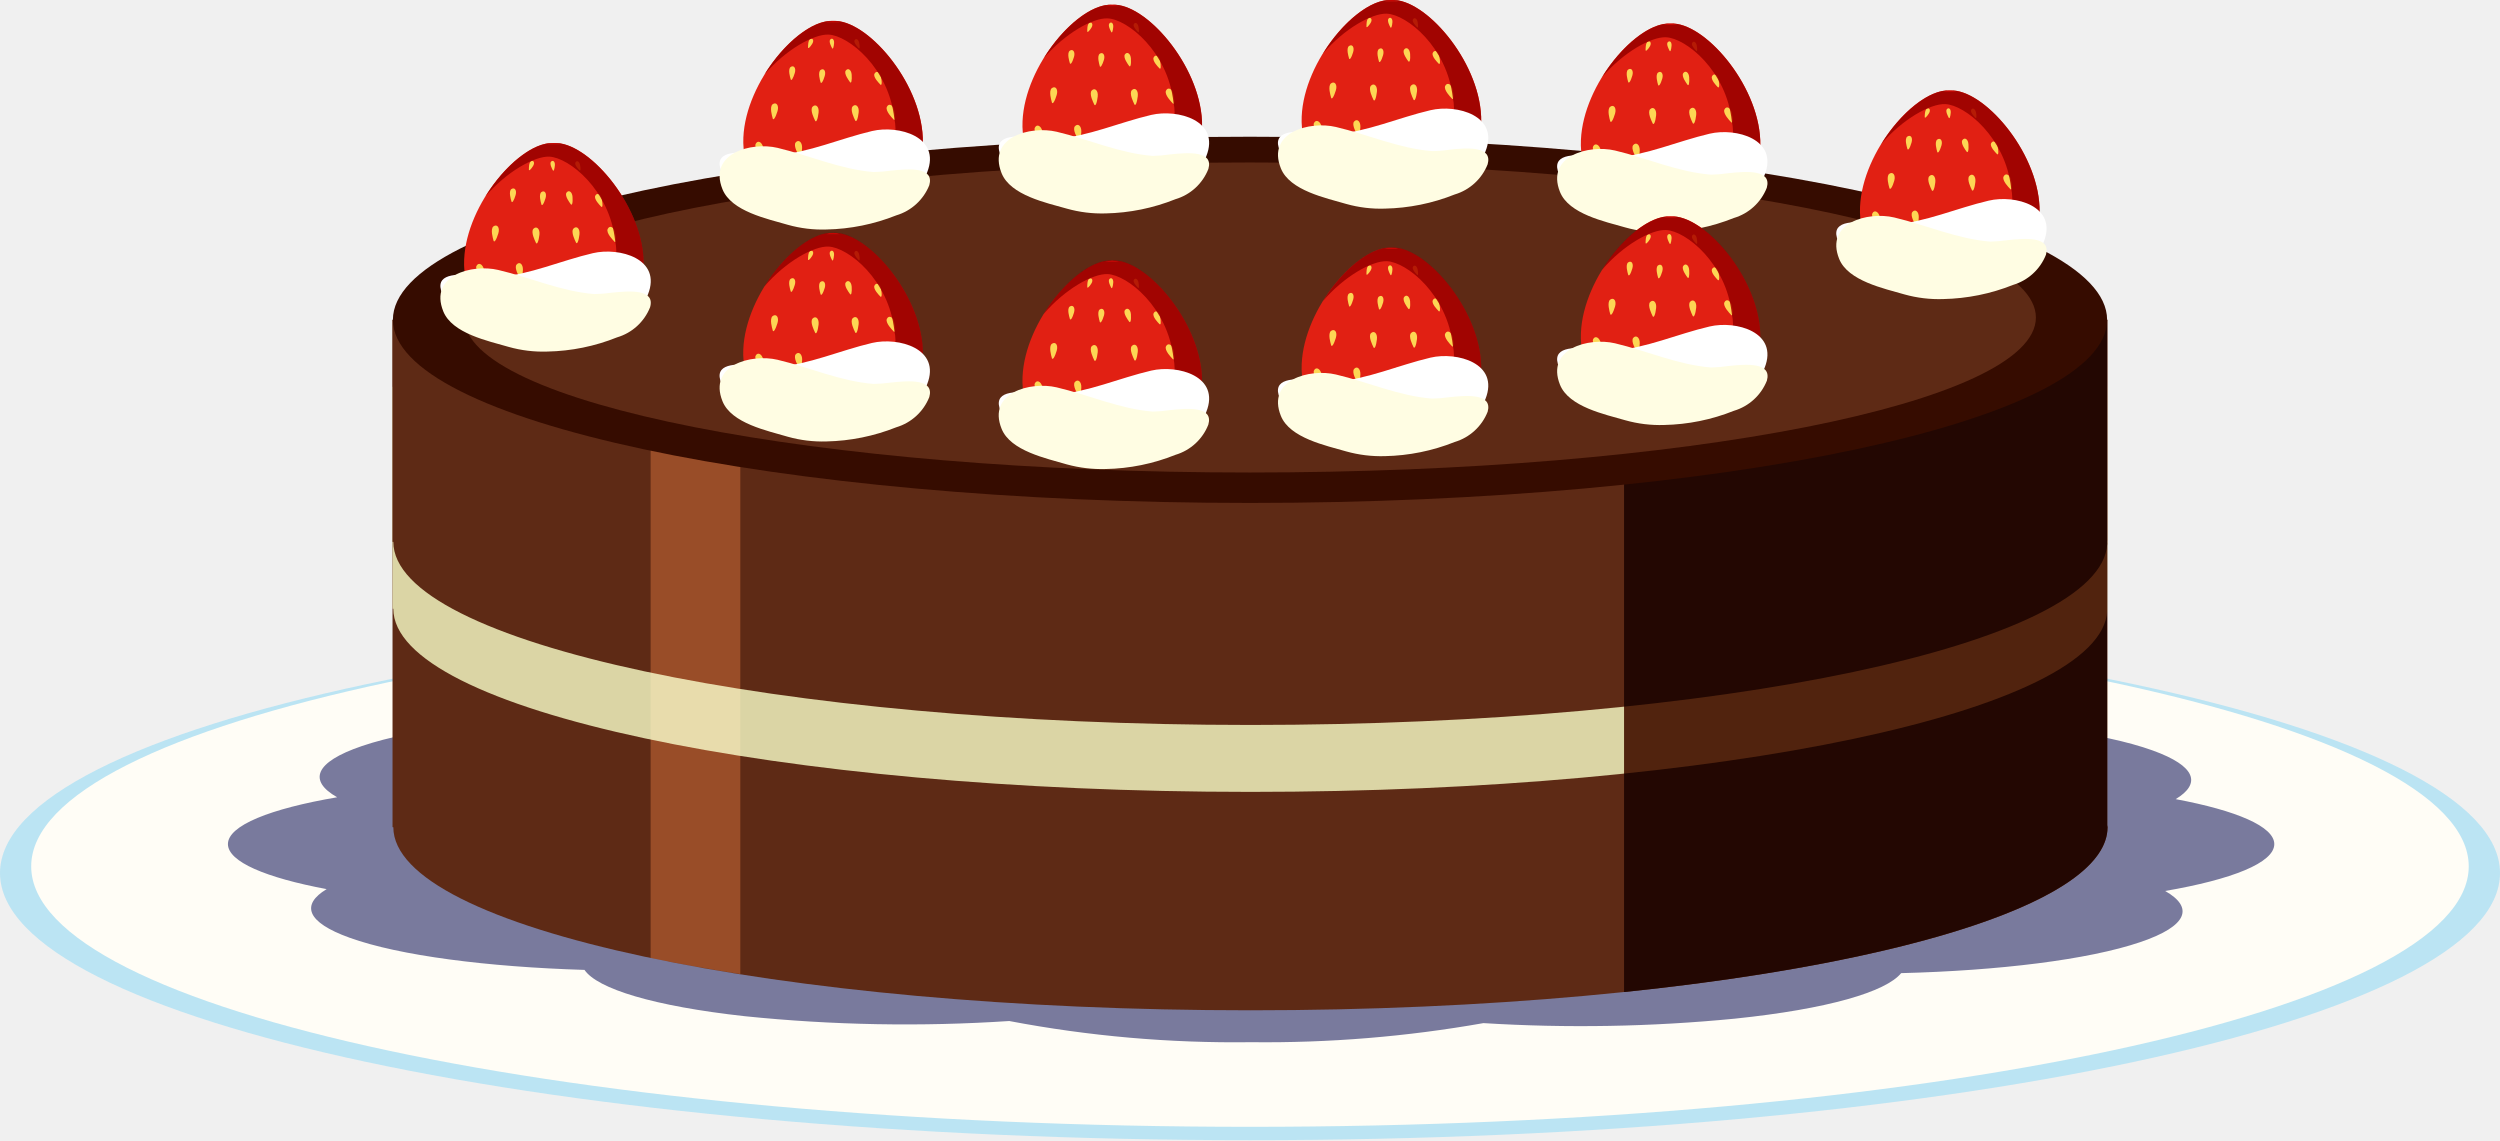
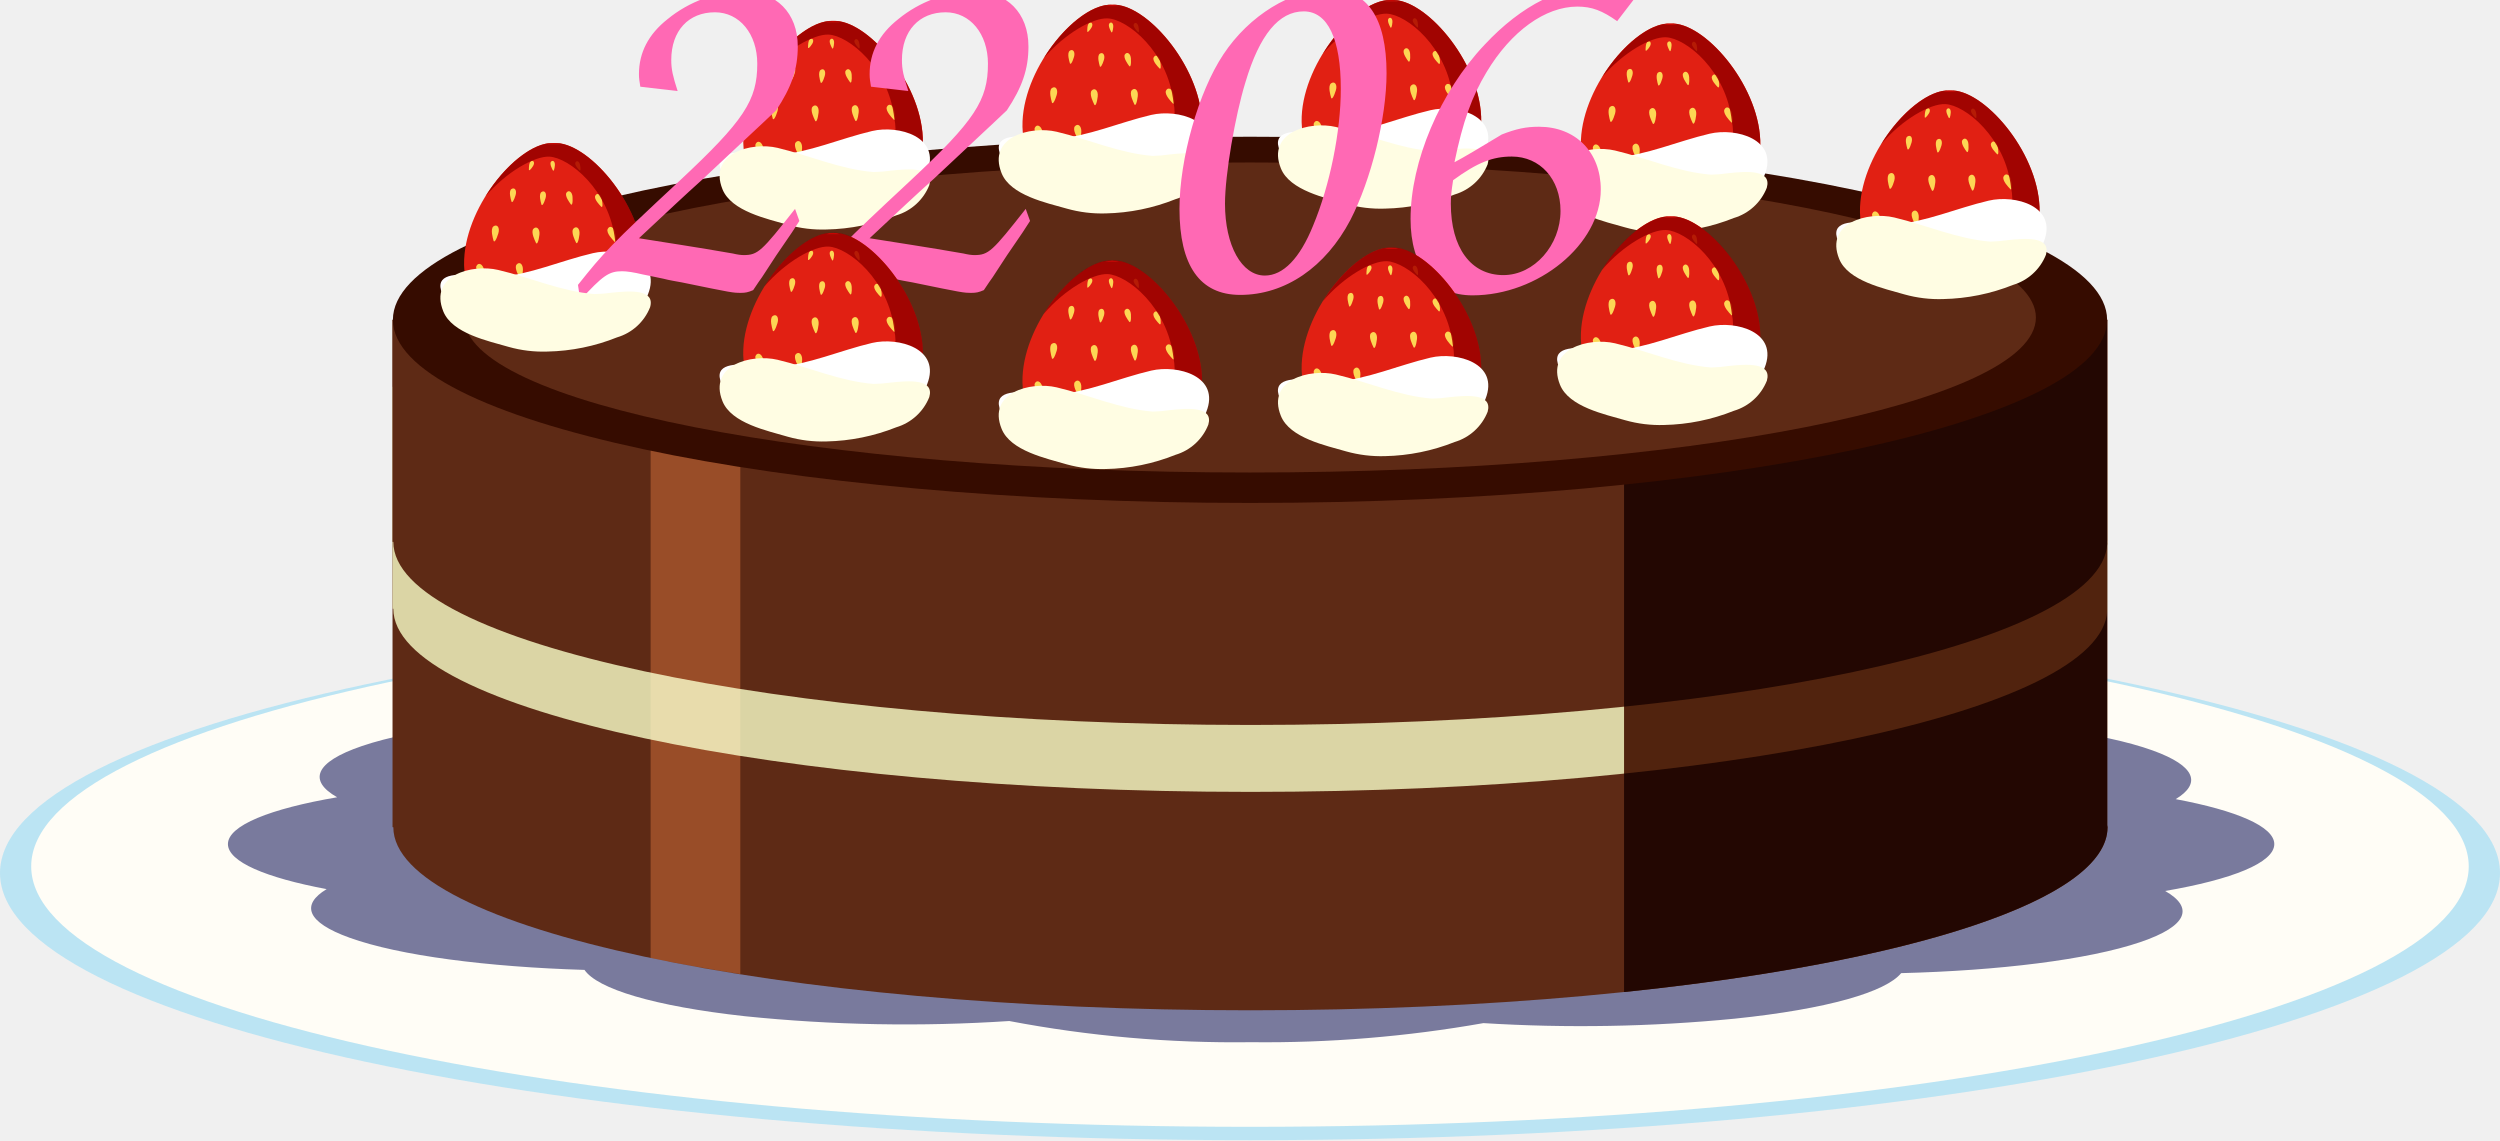
<svg xmlns="http://www.w3.org/2000/svg" viewBox="0 0 171.669 78.293">
  <defs>
    <style>.cls-5{fill:#5e2a15}.cls-13,.cls-14,.cls-15{mix-blend-mode:multiply}.cls-11,.cls-13{fill:#e12013}.cls-12{fill:#fdd654}.cls-14{fill:#b6200e}.cls-15{fill:#5fb152}.cls-16{fill:#fff}.cls-17{fill:#fffde3}</style>
  </defs>
  <g style="isolation:isolate">
    <g id="Layer_2" data-name="Layer 2">
      <g id="Layer_1-2" data-name="Layer 1">
        <path d="M171.669 59.949c0 10.128-38.428 18.344-85.835 18.344S0 70.077 0 59.949s38.429-18.334 85.834-18.334 85.835 8.206 85.835 18.334Z" style="fill:#bbe4f3" />
        <path d="M169.522 59.491c0 9.878-37.465 17.885-83.688 17.885S2.142 69.369 2.142 59.491s37.47-17.876 83.692-17.876 83.688 8.001 83.688 17.876Z" style="fill:#fffdf6" />
        <path d="M156.17 57.963c0-1.209-2.6-2.307-6.771-3.088 1.768-1.069 1.391-2.27-1.572-3.34-3.418-1.234-9.5-2.007-16.139-2.209-.878-1.289-4.724-2.486-11.013-3.18a108.208 108.208 0 0 0-18.149-.328 82.5 82.5 0 0 0-16.616-1.46 86.255 86.255 0 0 0-15.956 1.314 109.538 109.538 0 0 0-17.258.3c-6.373.663-10.375 1.845-11.426 3.126-6.654.173-12.841.916-16.419 2.131-3.278 1.116-3.681 2.393-1.7 3.517-4.591.785-7.5 1.935-7.5 3.214 0 1.217 2.607 2.31 6.778 3.093-1.77 1.069-1.394 2.269 1.57 3.336 3.422 1.237 9.5 2.01 16.137 2.212.881 1.293 4.73 2.487 11.012 3.18a108.161 108.161 0 0 0 18.154.33 82.9 82.9 0 0 0 16.608 1.454 85.928 85.928 0 0 0 15.954-1.31 108.625 108.625 0 0 0 17.261-.306c6.378-.66 10.374-1.84 11.423-3.126 6.661-.168 12.846-.913 16.426-2.132 3.275-1.112 3.675-2.386 1.7-3.51 4.589-.788 7.496-1.935 7.496-3.218Z" style="fill:#797a9d" />
        <path class="cls-5" d="M144.7 56.662v-34.7H26.954V56.8h.055c0 6.944 26.353 12.575 58.855 12.575s58.855-5.631 58.855-12.575c0-.046-.019-.092-.019-.138Z" />
        <path d="M85.864 54.377c32.278 0 58.477-5.552 58.834-12.429V26.556H26.954V41.8h.055c0 6.949 26.353 12.577 58.855 12.577Z" style="fill:#dbd5a5" />
        <path d="M144.719 37.209c0-.046-.017-.1-.021-.141v.279c.002-.047.021-.092.021-.138Z" style="fill:#efeff0" />
        <path class="cls-5" d="M85.864 49.781c32.278 0 58.477-5.554 58.834-12.434V21.961H26.954v15.248h.055c0 6.941 26.353 12.572 58.855 12.572Z" />
        <path d="M144.7 56.662v-34.7h-33.18v46.16c19.653-2.044 33.2-6.346 33.2-11.319-.001-.049-.02-.095-.02-.141Z" style="mix-blend-mode:multiply;fill:#5e2a15" />
        <path d="M50.835 21.961h-6.158v43.82c1.917.4 4 .765 6.158 1.107Z" style="mix-blend-mode:screen;fill:#5e2a15" />
        <path d="M144.69 21.961c0 6.947-26.351 12.575-58.859 12.575s-58.852-5.628-58.852-12.575S53.332 9.389 85.831 9.389s58.859 5.627 58.859 12.572Z" style="fill:#360c00" />
        <path class="cls-5" d="M139.8 21.805c0 5.875-24.162 10.641-53.971 10.641s-53.96-4.766-53.96-10.641S56.03 11.157 85.831 11.157 139.8 15.924 139.8 21.805Z" />
        <path class="cls-11" d="M63.366 9.438c.177 4.169-4 3.882-4 3.882h-4.321s-4.18.287-4-3.882c.171-3.884 3.869-8.1 6.13-8a.129.129 0 0 1 .039 0 .066.066 0 0 1 .025 0c2.261-.105 5.961 4.116 6.127 8Z" />
        <path class="cls-12" d="M52.306 10.662s-.55-.5-.417-.779.427-.153.522.248.113.822-.105.531ZM53.039 8.047s-.224-.718.021-.892.449.085.33.477-.303.768-.351.415ZM55.933 8.2s-.346-.663-.132-.877.457 0 .409.409-.164.813-.277.468ZM58.683 8.185s-.34-.669-.131-.883.457.009.411.415-.163.812-.28.468ZM61.3 8.136s-.532-.526-.4-.8.431-.137.515.266.095.827-.115.534ZM54.273 5.361s-.194-.611.019-.76.387.07.285.409-.26.67-.304.351ZM56.326 5.575s-.192-.623.025-.772.382.073.283.412-.265.666-.308.36ZM55.487 3.2s-.01-.468.167-.528.252.125.116.342-.313.414-.283.186ZM58.923 3.264s-.326-.326-.244-.492.269-.085.32.166.056.514-.076.326ZM57.112 3.255s-.228-.4-.1-.541.281-.006.263.248-.085.512-.163.293ZM58.323 5.575s-.4-.516-.249-.726.385-.071.409.284-.015.718-.16.442ZM60.394 5.743s-.469-.455-.343-.684.372-.122.446.229.073.712-.103.455ZM54.839 10.65s-.391-.644-.2-.871.453-.03.439.379-.104.822-.239.492ZM57.53 10.645s-.3-.692-.068-.89.45.037.377.443-.227.802-.309.447ZM60.169 10.659s-.259-.706-.021-.888.451.057.358.458-.274.785-.337.43ZM62.226 10.653s-.2-.727.055-.9.442.1.315.489-.33.769-.37.411Z" />
        <path class="cls-13" d="M56.756 1.525a1.156 1.156 0 0 1 .9 0Z" />
        <path class="cls-14" d="M59.363 13.32h-4.318a4.685 4.685 0 0 1-2.637-.693 3.112 3.112 0 0 1 2.229-.254s-1.077-1.078.212-1.1a4.872 4.872 0 0 1 2.308.565s-.268-.728.612-.565a1.643 1.643 0 0 1 1.179 1.027 3.56 3.56 0 0 0 2.465-4.155c-.375-3.477-3.157-5.715-4.524-5.77-1.011-.037-2.933 1.028-4.4 2.742 1.334-2.162 3.307-3.768 4.717-3.68a1.694 1.694 0 0 0-.454.091h.9a1.7 1.7 0 0 0-.445-.091c2.258-.141 5.99 4.1 6.156 8 .18 4.17-4 3.883-4 3.883Z" />
        <path class="cls-15" d="M57.9 13.372c0-.131-.244-.235-.551-.235s-.555.1-.555.235.247.233.555.233.551-.098.551-.233Z" />
        <path class="cls-16" d="M49.458 11.558a3.528 3.528 0 0 0 2.264 2.074 13.618 13.618 0 0 0 4.794.972 8.88 8.88 0 0 0 2.655-.321c1.4-.406 3.883-.92 4.492-2.441.982-2.466-1.972-3.27-3.779-2.845-2.2.517-4.323 1.482-6.6 1.662a8.054 8.054 0 0 1-1.167-.1c-1.294-.141-3.011-.259-2.659.999Z" />
        <path class="cls-17" d="M61.157 11.72a10.009 10.009 0 0 1-1.168.094c-2.279-.183-4.4-1.139-6.6-1.662-1.811-.424-4.762.379-3.78 2.841.613 1.525 3.1 2.038 4.493 2.445a8.709 8.709 0 0 0 2.652.321 13.662 13.662 0 0 0 4.794-.972 3.52 3.52 0 0 0 2.265-2.071c.353-1.259-1.364-1.14-2.656-.996Z" />
        <path class="cls-11" d="M82.537 8.328c.177 4.167-4.005 3.88-4.005 3.88h-4.317s-4.179.287-4-3.88c.164-3.887 3.861-8.107 6.131-8h.054c2.273-.107 5.963 4.113 6.137 8Z" />
        <path class="cls-12" d="M71.477 9.557s-.546-.511-.418-.785.427-.154.522.247.119.822-.104.538ZM72.208 6.941s-.224-.718.023-.892.446.08.33.473-.303.778-.353.419ZM75.1 7.091s-.342-.666-.131-.88.455.006.409.415-.164.81-.278.465ZM77.853 7.072s-.342-.666-.131-.88.455 0 .406.413-.164.813-.275.467ZM80.466 7.026s-.531-.525-.4-.8.439-.138.515.262.099.835-.115.538ZM73.443 4.259s-.2-.62.015-.774.391.078.293.416-.26.666-.308.358ZM75.5 4.467s-.194-.624.015-.774.391.074.291.412-.267.667-.306.362ZM74.661 2.094s-.017-.467.158-.529.257.125.123.342-.313.407-.281.187ZM78.1 2.155s-.334-.33-.246-.495.268-.082.322.165.053.517-.076.33ZM76.282 2.146s-.228-.4-.1-.541.283-.009.262.248-.088.506-.162.293ZM77.491 4.467s-.395-.52-.246-.731.387-.07.413.285-.02.714-.167.446ZM79.559 4.631s-.46-.452-.339-.688.375-.122.442.233.079.709-.103.455ZM74.012 9.538s-.4-.641-.2-.868.456-.03.44.376-.108.828-.24.492ZM76.7 9.532s-.3-.69-.066-.889.453.04.38.446-.233.794-.314.443ZM79.335 9.55s-.26-.708-.017-.892.45.061.353.461-.266.781-.336.431ZM81.4 9.541s-.2-.727.051-.889.448.092.321.486-.341.762-.372.403Z" />
        <path class="cls-13" d="M75.926.417a1.139 1.139 0 0 1 .9 0Z" />
        <path class="cls-14" d="M78.532 12.208h-4.317a4.638 4.638 0 0 1-2.636-.687 3.05 3.05 0 0 1 2.227-.253s-1.073-1.085.216-1.11a4.845 4.845 0 0 1 2.3.566s-.272-.728.615-.566a1.631 1.631 0 0 1 1.175 1.024 3.558 3.558 0 0 0 2.469-4.149c-.379-3.48-3.162-5.721-4.531-5.77C75.043 1.22 73.127 2.289 71.669 4 73 1.84 74.966.233 76.376.325a1.4 1.4 0 0 0-.45.092h.9a1.4 1.4 0 0 0-.447-.092c2.263-.143 5.987 4.1 6.161 8 .174 4.175-4.008 3.883-4.008 3.883Z" />
        <path class="cls-15" d="M77.073 12.264c0-.132-.25-.239-.553-.239s-.554.107-.554.239.246.228.554.228.553-.1.553-.228Z" />
        <path class="cls-16" d="M68.633 10.448a3.5 3.5 0 0 0 2.261 2.075 13.727 13.727 0 0 0 4.792.975 8.907 8.907 0 0 0 2.659-.324c1.4-.406 3.878-.92 4.487-2.444.987-2.463-1.966-3.263-3.784-2.838-2.2.518-4.321 1.475-6.6 1.658a9.253 9.253 0 0 1-1.165-.1c-1.29-.141-3.011-.258-2.65.998Z" />
        <path class="cls-17" d="M80.325 10.605a8.837 8.837 0 0 1-1.17.1c-2.276-.177-4.39-1.139-6.6-1.659-1.815-.425-4.765.376-3.78 2.842.605 1.524 3.093 2.044 4.486 2.44a8.859 8.859 0 0 0 2.661.327 13.623 13.623 0 0 0 4.794-.977 3.489 3.489 0 0 0 2.261-2.078c.358-1.255-1.359-1.136-2.652-.995Z" />
        <path class="cls-11" d="M101.706 8c.178 4.171-4 3.884-4 3.884h-4.322s-4.176.287-4-3.884c.167-3.88 3.863-8.1 6.131-8h.06c2.268-.1 5.964 4.121 6.131 8Z" />
        <path class="cls-12" d="M90.645 9.232s-.546-.513-.418-.782.431-.155.522.248.117.822-.104.534ZM91.38 6.614s-.224-.717.023-.892.447.089.328.479-.3.771-.351.413ZM94.275 6.77s-.344-.666-.137-.883.461.006.412.416-.164.812-.275.467ZM97.023 6.752s-.344-.67-.126-.88.454 0 .405.409-.173.813-.279.471ZM99.638 6.7s-.531-.529-.4-.8.438-.137.519.266.092.827-.119.534ZM92.616 3.932s-.2-.619.018-.772.385.073.285.414-.263.669-.303.358ZM94.669 4.14s-.195-.62.019-.772.383.075.286.417-.266.663-.305.355ZM93.833 1.77s-.016-.467.158-.529.257.129.122.34-.313.409-.28.189ZM97.269 1.831s-.334-.327-.249-.492.272-.088.323.165.057.514-.074.327ZM95.448 1.825s-.225-.406-.1-.547.286-.006.266.247-.082.514-.166.3ZM96.657 4.14s-.392-.511-.243-.728.387-.071.415.287-.019.715-.172.441ZM98.733 4.308s-.463-.453-.345-.685.371-.119.445.23.078.708-.1.455ZM93.182 9.214s-.394-.642-.2-.867.451-.031.433.382-.1.821-.233.485ZM95.867 9.211s-.294-.693-.061-.889.448.039.375.44-.227.801-.314.449ZM98.507 9.227s-.255-.709-.02-.89.453.059.36.459-.27.785-.34.431ZM100.564 9.214s-.2-.721.051-.886.447.1.32.486-.335.76-.371.4Z" />
        <path class="cls-13" d="M95.1.1a1.293 1.293 0 0 1 .445-.1 1.274 1.274 0 0 1 .448.1Z" />
        <path class="cls-14" d="M97.705 11.885h-4.321a4.656 4.656 0 0 1-2.639-.691 3.1 3.1 0 0 1 2.231-.251s-1.071-1.082.213-1.109a4.894 4.894 0 0 1 2.311.566s-.271-.726.613-.568a1.655 1.655 0 0 1 1.18 1.027 3.559 3.559 0 0 0 2.47-4.149C99.376 3.233 96.6.994 95.226.939 94.216.9 92.3 1.966 90.841 3.682c1.33-2.165 3.3-3.773 4.7-3.678A1.293 1.293 0 0 0 95.1.1h.9a1.274 1.274 0 0 0-.455-.1c2.268-.144 5.994 4.1 6.161 8 .178 4.172-4.001 3.885-4.001 3.885Z" />
        <path class="cls-15" d="M96.247 11.937c0-.132-.252-.233-.556-.233s-.552.1-.552.233.245.235.552.235.556-.102.556-.235Z" />
        <path class="cls-16" d="M87.8 10.125a3.509 3.509 0 0 0 2.27 2.074 13.5 13.5 0 0 0 4.786.969 8.641 8.641 0 0 0 2.662-.318c1.393-.407 3.883-.916 4.483-2.445.984-2.465-1.961-3.265-3.773-2.838-2.212.517-4.323 1.479-6.6 1.66a9.549 9.549 0 0 1-1.174-.1c-1.29-.139-3.009-.255-2.654.998Z" />
        <path class="cls-17" d="M99.5 10.283a7.476 7.476 0 0 1-1.166.092c-2.277-.177-4.395-1.14-6.6-1.656-1.812-.428-4.767.373-3.781 2.839.61 1.53 3.1 2.038 4.491 2.447a8.731 8.731 0 0 0 2.656.32 13.63 13.63 0 0 0 4.789-.971 3.508 3.508 0 0 0 2.265-2.075c.346-1.252-1.366-1.139-2.654-.996Z" />
        <path class="cls-11" d="M120.872 9.614c.183 4.174-4 3.884-4 3.884h-4.314s-4.18.29-4-3.884c.167-3.883 3.863-8.1 6.132-8h.05c2.273-.097 5.966 4.117 6.132 8Z" />
        <path class="cls-12" d="M109.814 10.846s-.544-.51-.421-.783.434-.152.527.248.114.822-.106.535ZM110.546 8.23s-.22-.72.025-.9.448.083.329.479-.3.779-.354.421ZM113.444 8.383s-.345-.669-.132-.883.451.006.41.416-.166.813-.278.467ZM116.192 8.361s-.341-.669-.129-.88.455.007.411.414-.167.815-.282.466ZM118.806 8.319s-.524-.529-.393-.8.434-.138.517.265.089.822-.124.535ZM111.782 5.548s-.194-.62.02-.77.386.071.287.41-.258.671-.307.36ZM113.837 5.753s-.192-.62.019-.771.387.077.288.416-.264.661-.307.355ZM113 3.383s-.012-.47.164-.531.252.131.122.345-.318.41-.286.186ZM116.435 3.446s-.331-.329-.243-.494.269-.085.319.165.052.515-.076.329ZM114.623 3.437s-.233-.408-.1-.542.278-.01.258.247-.081.508-.158.295ZM115.831 5.753s-.394-.517-.247-.728.388-.067.409.285-.012.717-.162.443ZM117.9 5.924s-.456-.452-.338-.688.374-.119.447.226.074.712-.109.462ZM112.352 10.827s-.4-.639-.2-.867.457-.031.446.382-.115.821-.246.485ZM115.042 10.821s-.3-.693-.07-.889.453.04.377.443-.225.798-.307.446ZM117.677 10.836s-.258-.708-.018-.892.45.062.358.461-.276.786-.34.431ZM119.735 10.827s-.2-.721.051-.889.445.1.322.489-.334.764-.373.4Z" />
        <path class="cls-13" d="M114.263 1.709a1.4 1.4 0 0 1 .453-.092 1.37 1.37 0 0 1 .447.092Z" />
        <path class="cls-14" d="M116.868 13.5h-4.314a4.7 4.7 0 0 1-2.634-.687 3.085 3.085 0 0 1 2.227-.257s-1.078-1.079.213-1.1a4.861 4.861 0 0 1 2.305.566s-.27-.731.613-.566a1.65 1.65 0 0 1 1.183 1.025 3.555 3.555 0 0 0 2.462-4.153c-.373-3.476-3.158-5.715-4.528-5.769-1-.043-2.929 1.027-4.388 2.741 1.329-2.164 3.3-3.769 4.709-3.677a1.4 1.4 0 0 0-.453.092h.9a1.37 1.37 0 0 0-.447-.092c2.261-.146 5.99 4.1 6.156 8 .183 4.165-4.004 3.877-4.004 3.877Z" />
        <path class="cls-15" d="M115.416 13.55c0-.126-.251-.23-.556-.23s-.556.1-.556.23.25.235.556.235.556-.101.556-.235Z" />
        <path class="cls-16" d="M106.972 11.741a3.512 3.512 0 0 0 2.263 2.074 13.715 13.715 0 0 0 4.791.969 8.764 8.764 0 0 0 2.655-.321c1.4-.406 3.881-.92 4.49-2.444.983-2.462-1.967-3.266-3.777-2.838-2.206.519-4.328 1.478-6.605 1.655a8.554 8.554 0 0 1-1.165-.094c-1.291-.142-3.012-.26-2.652.999Z" />
        <path class="cls-17" d="M118.669 11.894a8.949 8.949 0 0 1-1.171.1c-2.277-.177-4.4-1.139-6.6-1.659-1.812-.424-4.759.379-3.779 2.842.607 1.524 3.092 2.038 4.488 2.441a8.757 8.757 0 0 0 2.657.326 13.573 13.573 0 0 0 4.792-.974 3.5 3.5 0 0 0 2.265-2.074c.357-1.259-1.362-1.143-2.652-1.002Z" />
        <path class="cls-11" d="M140.044 14.213c.176 4.17-4 3.88-4 3.88h-4.32s-4.172.29-4-3.88c.168-3.884 3.862-8.1 6.128-8a.138.138 0 0 1 .035 0 .114.114 0 0 1 .026 0c2.268-.103 5.965 4.116 6.131 8Z" />
        <path class="cls-12" d="M128.985 15.44s-.54-.506-.418-.778.428-.153.522.244.12.822-.104.534ZM129.718 12.822s-.225-.717.017-.888.451.082.34.476-.306.773-.357.412ZM132.612 12.975s-.345-.662-.131-.876.457 0 .413.415-.17.806-.282.461ZM135.366 12.963s-.345-.669-.134-.883.456.006.413.412-.169.813-.279.471ZM137.976 12.911s-.53-.522-.393-.792.433-.142.516.26.089.828-.123.532ZM130.954 10.14s-.2-.618.02-.764.388.064.287.413-.261.666-.307.351ZM133.005 10.351s-.188-.623.023-.77.387.07.287.412-.269.666-.31.358ZM132.168 7.977s-.007-.461.167-.523.252.126.114.343-.31.409-.281.18ZM135.6 8.044s-.329-.33-.244-.5.27-.082.328.165.052.521-.084.335ZM133.79 8.035s-.227-.41-.1-.544.282-.007.262.25-.084.508-.162.294ZM135 10.351s-.4-.517-.246-.731.392-.07.415.288-.018.715-.169.443ZM137.073 10.519s-.468-.456-.346-.685.376-.119.447.224.078.714-.101.461ZM131.519 15.422s-.39-.638-.2-.867.457-.028.438.382-.098.822-.238.485ZM134.209 15.419s-.3-.69-.064-.886.452.033.372.444-.224.794-.308.442ZM136.849 15.432s-.262-.7-.019-.886.45.058.355.461-.27.785-.336.425ZM138.9 15.429s-.195-.728.055-.893.443.1.316.486-.33.764-.371.407Z" />
        <path class="cls-13" d="M133.436 6.306a1.52 1.52 0 0 1 .451-.095 1.563 1.563 0 0 1 .447.095Z" />
        <path class="cls-14" d="M136.044 18.093h-4.32a4.674 4.674 0 0 1-2.635-.691 3.127 3.127 0 0 1 2.224-.251s-1.074-1.081.216-1.105a4.834 4.834 0 0 1 2.307.568s-.269-.73.616-.568a1.647 1.647 0 0 1 1.176 1.026 3.56 3.56 0 0 0 2.472-4.152c-.377-3.48-3.164-5.719-4.528-5.772-1.013-.039-2.933 1.028-4.393 2.745 1.332-2.166 3.3-3.771 4.713-3.682a1.52 1.52 0 0 0-.451.095h.9a1.563 1.563 0 0 0-.447-.095c2.262-.141 5.991 4.1 6.157 8 .169 4.172-4.007 3.882-4.007 3.882Z" />
        <path class="cls-15" d="M134.583 18.145c0-.125-.249-.233-.553-.233s-.553.108-.553.233.248.238.553.238.553-.104.553-.238Z" />
        <path class="cls-16" d="M126.138 16.333a3.532 3.532 0 0 0 2.262 2.077 13.661 13.661 0 0 0 4.793.972 8.967 8.967 0 0 0 2.662-.323c1.394-.408 3.876-.917 4.483-2.442.983-2.466-1.968-3.269-3.78-2.839-2.2.514-4.323 1.476-6.6 1.654a7.456 7.456 0 0 1-1.164-.1c-1.294-.132-3.01-.252-2.656 1.001Z" />
        <path class="cls-17" d="M137.84 16.492a9.648 9.648 0 0 1-1.17.1c-2.28-.184-4.4-1.14-6.6-1.659-1.814-.428-4.765.376-3.781 2.841.607 1.521 3.094 2.038 4.49 2.444a8.758 8.758 0 0 0 2.655.318 13.67 13.67 0 0 0 4.794-.971 3.517 3.517 0 0 0 2.264-2.073c.351-1.26-1.361-1.14-2.652-1Z" />
        <path class="cls-11" d="M44.192 17.824c.179 4.17-4 3.88-4 3.88h-4.32s-4.177.29-4-3.88c.166-3.884 3.859-8.1 6.127-8a.078.078 0 0 1 .035-.006.05.05 0 0 1 .025.006c2.273-.102 5.968 4.116 6.133 8Z" />
        <path class="cls-12" d="M33.134 19.052s-.547-.51-.418-.785.431-.15.521.248.119.824-.103.537ZM33.867 16.434s-.223-.721.022-.893.452.083.331.483-.301.764-.353.41ZM36.764 16.59s-.343-.67-.132-.883.457.006.41.412-.168.813-.278.471ZM39.514 16.571s-.346-.666-.13-.88.453.006.406.41-.165.812-.276.47ZM42.129 16.522s-.534-.525-.4-.8.438-.141.517.269.091.824-.117.531ZM35.1 13.754s-.2-.623.016-.77.388.074.29.41-.262.672-.306.36ZM37.157 13.959s-.191-.62.022-.77.384.074.283.416-.262.663-.305.354ZM36.319 11.591s-.015-.464.163-.528.255.125.119.341-.311.41-.282.187ZM39.753 11.652s-.331-.33-.239-.495.265-.085.317.165.053.514-.078.33ZM37.938 11.647s-.227-.407-.1-.544.287-.007.265.247-.084.504-.165.297ZM39.149 13.959s-.4-.514-.25-.728.391-.07.416.288-.021.718-.166.44ZM41.222 14.127s-.462-.452-.346-.685.375-.122.447.23.082.709-.101.455ZM35.667 19.033s-.391-.64-.192-.87.45-.03.432.382-.107.822-.24.488ZM38.356 19.027s-.3-.69-.064-.885.451.04.379.443-.229.797-.315.442ZM41 19.043s-.257-.706-.022-.886.453.058.359.458-.275.785-.337.428ZM43.053 19.033s-.2-.726.05-.888.449.1.318.492-.328.763-.368.396Z" />
        <path class="cls-13" d="M37.585 9.914a1.547 1.547 0 0 1 .451-.092 1.494 1.494 0 0 1 .445.092Z" />
        <path class="cls-14" d="M40.193 21.7h-4.321a4.631 4.631 0 0 1-2.637-.693 3.15 3.15 0 0 1 2.231-.251s-1.072-1.078.213-1.1a4.832 4.832 0 0 1 2.3.566s-.267-.734.618-.566a1.635 1.635 0 0 1 1.177 1.024 3.559 3.559 0 0 0 2.467-4.153c-.379-3.476-3.159-5.713-4.529-5.771-1.009-.036-2.929 1.026-4.388 2.741 1.331-2.157 3.3-3.768 4.708-3.676a1.547 1.547 0 0 0-.451.092h.9a1.494 1.494 0 0 0-.445-.092c2.263-.143 5.991 4.107 6.156 8 .179 4.173-3.999 3.879-3.999 3.879Z" />
        <path class="cls-15" d="M38.734 21.756c0-.128-.247-.233-.555-.233s-.551.105-.551.233.244.238.551.238.555-.103.555-.238Z" />
        <path class="cls-16" d="M30.286 19.944a3.522 3.522 0 0 0 2.271 2.075 13.566 13.566 0 0 0 4.788.971 8.58 8.58 0 0 0 2.66-.324c1.392-.4 3.879-.913 4.485-2.44.987-2.466-1.964-3.267-3.776-2.842-2.209.516-4.322 1.478-6.6 1.659a8.009 8.009 0 0 1-1.173-.1c-1.29-.138-3.006-.255-2.655 1.001Z" />
+         <text x="38" y="20" font-size="36" fill="#ff69b4" font-family="Pacifico, cursive" class="date">22  06</text>
        <path class="cls-17" d="M41.988 20.1a8.73 8.73 0 0 1-1.171.093c-2.277-.176-4.392-1.138-6.6-1.655-1.812-.431-4.767.372-3.78 2.838.61 1.528 3.092 2.038 4.489 2.444a8.687 8.687 0 0 0 2.657.321 13.549 13.549 0 0 0 4.788-.975 3.5 3.5 0 0 0 2.268-2.066c.361-1.253-1.363-1.137-2.651-1Z" />
        <path class="cls-11" d="M101.706 25c.178 4.171-4 3.884-4 3.884h-4.322s-4.176.287-4-3.884c.167-3.88 3.863-8.1 6.131-8h.06c2.268-.1 5.964 4.117 6.131 8Z" />
        <path class="cls-12" d="M90.645 26.229s-.546-.51-.418-.786.431-.149.522.251.117.822-.104.535ZM91.38 23.607s-.224-.717.023-.888.447.082.328.479-.3.77-.351.409ZM94.275 23.764s-.344-.67-.137-.881.461 0 .412.413-.164.809-.275.468ZM97.023 23.745s-.344-.663-.126-.88.454 0 .405.412-.173.81-.279.468ZM99.638 23.7s-.531-.526-.4-.792.438-.143.519.26.092.818-.119.532ZM92.616 20.928s-.2-.62.018-.77.385.073.285.412-.263.672-.303.358ZM94.669 21.133s-.195-.617.019-.768.383.074.286.413-.266.663-.305.355ZM93.833 18.768s-.016-.471.158-.532.257.125.122.346-.313.406-.28.186ZM97.269 18.829s-.334-.333-.249-.5.272-.089.323.162.057.525-.074.338ZM95.448 18.82s-.225-.41-.1-.544.286-.009.266.247-.082.51-.166.297ZM96.657 21.133s-.392-.511-.243-.728.387-.063.415.29-.019.712-.172.438ZM98.733 21.3s-.463-.452-.345-.685.371-.122.445.227.078.716-.1.458ZM93.182 26.211s-.394-.643-.2-.874.451-.031.433.385-.1.825-.233.489ZM95.867 26.2s-.294-.69-.061-.888.448.042.375.442-.227.802-.314.446ZM98.507 26.22s-.255-.709-.02-.89.453.065.36.462-.27.782-.34.428ZM100.564 26.211s-.2-.728.051-.89.447.1.32.49-.335.757-.371.4Z" />
        <path class="cls-13" d="M95.1 17.091a1.445 1.445 0 0 1 .445-.091 1.422 1.422 0 0 1 .448.089Z" />
        <path class="cls-14" d="M97.705 28.881h-4.321a4.684 4.684 0 0 1-2.639-.691 3.122 3.122 0 0 1 2.231-.253s-1.071-1.082.213-1.11a4.877 4.877 0 0 1 2.311.573s-.271-.729.613-.571a1.662 1.662 0 0 1 1.18 1.03 3.559 3.559 0 0 0 2.47-4.152c-.384-3.476-3.164-5.717-4.534-5.771-1.01-.037-2.927 1.029-4.385 2.74 1.33-2.159 3.3-3.767 4.7-3.672a1.445 1.445 0 0 0-.448.089h.9a1.422 1.422 0 0 0-.451-.093c2.268-.149 5.994 4.1 6.161 8 .178 4.168-4.001 3.881-4.001 3.881Z" />
        <path class="cls-15" d="M96.247 28.933c0-.128-.252-.233-.556-.233s-.552.105-.552.233.245.235.552.235.556-.104.556-.235Z" />
        <path class="cls-16" d="M87.8 27.124a3.513 3.513 0 0 0 2.27 2.068 13.409 13.409 0 0 0 4.786.969 8.58 8.58 0 0 0 2.662-.318c1.393-.4 3.883-.913 4.483-2.441.984-2.468-1.961-3.269-3.773-2.844-2.212.522-4.323 1.481-6.6 1.662a8.02 8.02 0 0 1-1.174-.1c-1.29-.139-3.009-.252-2.654 1.004Z" />
        <path class="cls-17" d="M99.5 27.276a8.432 8.432 0 0 1-1.166.095c-2.277-.177-4.395-1.14-6.6-1.655-1.812-.428-4.767.376-3.781 2.838.61 1.527 3.1 2.041 4.491 2.444a8.86 8.86 0 0 0 2.656.324 13.674 13.674 0 0 0 4.789-.971 3.513 3.513 0 0 0 2.265-2.079c.346-1.252-1.366-1.136-2.654-.996Z" />
        <path class="cls-11" d="M120.872 22.858c.183 4.168-4 3.878-4 3.878h-4.314s-4.18.29-4-3.878c.167-3.882 3.863-8.1 6.132-8h.05c2.273-.102 5.966 4.118 6.132 8Z" />
        <path class="cls-12" d="M109.82 24.084s-.55-.507-.427-.782.434-.153.527.247.118.825-.1.535ZM110.546 21.472s-.22-.728.025-.9.448.086.329.484-.3.767-.354.416ZM113.444 21.625s-.345-.673-.132-.884.455 0 .41.413-.166.81-.278.471ZM116.192 21.6s-.341-.67-.129-.884.455.007.411.413-.167.819-.282.471ZM118.811 21.555s-.529-.527-.4-.795.434-.141.517.26.091.828-.117.535ZM111.782 18.786s-.194-.62.023-.769.383.073.284.415-.258.668-.307.354ZM113.837 18.991s-.192-.62.019-.767.387.07.288.413-.264.663-.307.354ZM113 16.623s-.012-.468.167-.525.249.125.119.341-.318.407-.286.184ZM116.435 16.688s-.331-.331-.243-.5.269-.086.319.165.055.518-.076.335ZM114.623 16.678s-.228-.406-.1-.55.278 0 .258.254-.081.507-.158.296ZM115.831 18.991s-.394-.511-.247-.727.388-.071.409.29-.012.712-.162.437ZM117.9 19.162s-.456-.455-.338-.684.374-.123.447.226.074.712-.109.458ZM112.352 24.068s-.393-.644-.2-.867.457-.031.446.379-.115.82-.246.488ZM115.042 24.06s-.3-.691-.07-.89.453.04.377.446-.225.795-.307.444ZM117.677 24.081s-.258-.712-.018-.895.45.061.358.461-.276.786-.34.434ZM119.735 24.072s-.2-.727.051-.892.445.1.322.488-.334.762-.373.404Z" />
        <path class="cls-13" d="M114.263 14.949a1.393 1.393 0 0 1 .453-.089 1.368 1.368 0 0 1 .447.089Z" />
        <path class="cls-14" d="M116.868 26.736h-4.314a4.6 4.6 0 0 1-2.634-.691 3.1 3.1 0 0 1 2.227-.25s-1.078-1.082.213-1.107a4.861 4.861 0 0 1 2.305.566s-.27-.727.613-.566a1.646 1.646 0 0 1 1.183 1.025 3.553 3.553 0 0 0 2.462-4.15c-.373-3.479-3.158-5.716-4.528-5.768-1-.046-2.929 1.026-4.388 2.737 1.329-2.159 3.3-3.766 4.709-3.672a1.393 1.393 0 0 0-.453.089h.9a1.368 1.368 0 0 0-.447-.089c2.265-.149 5.99 4.094 6.156 8 .183 4.166-4.004 3.876-4.004 3.876Z" />
        <path class="cls-15" d="M115.416 26.794c0-.132-.251-.238-.556-.238s-.552.106-.552.238.248.226.552.226.556-.101.556-.226Z" />
        <path class="cls-16" d="M106.972 24.98a3.5 3.5 0 0 0 2.263 2.071 13.6 13.6 0 0 0 4.791.971 8.552 8.552 0 0 0 2.655-.324c1.4-.4 3.881-.91 4.49-2.438.983-2.462-1.967-3.266-3.777-2.841-2.206.513-4.328 1.481-6.605 1.662a9.168 9.168 0 0 1-1.165-.1c-1.291-.144-3.008-.257-2.652.999Z" />
        <path class="cls-17" d="M118.669 25.135a8.949 8.949 0 0 1-1.171.1c-2.277-.179-4.4-1.142-6.6-1.662-1.812-.423-4.759.379-3.779 2.842.607 1.527 3.092 2.038 4.488 2.444a8.787 8.787 0 0 0 2.657.324 13.662 13.662 0 0 0 4.8-.975 3.513 3.513 0 0 0 2.265-2.071c.349-1.262-1.37-1.143-2.66-1.002Z" />
        <path class="cls-11" d="M63.366 23.986c.177 4.174-4 3.883-4 3.883H55.04s-4.176.291-4-3.883c.171-3.88 3.869-8.1 6.13-7.992a.067.067 0 0 1 .033-.007c.012 0 .02 0 .027.007 2.27-.11 5.97 4.112 6.136 7.992Z" />
        <path class="cls-12" d="M52.306 25.221s-.55-.514-.422-.788.432-.148.527.25.113.825-.105.538ZM53.039 22.6s-.226-.722.021-.9.449.086.329.482-.302.775-.35.418ZM55.933 22.758s-.346-.669-.132-.886.457.009.409.419-.168.803-.277.467ZM58.683 22.739s-.346-.672-.132-.885.458.005.409.412-.16.816-.277.473ZM61.3 22.688s-.532-.526-.4-.794.435-.141.519.262.091.825-.119.532ZM54.273 19.92s-.2-.62.019-.771.387.074.285.414-.26.668-.304.357ZM56.326 20.124s-.192-.617.019-.767.388.074.289.41-.265.666-.308.357ZM55.487 17.76s-.01-.471.167-.531.251.125.116.344-.313.404-.283.187ZM58.923 17.817s-.326-.327-.244-.5.269-.085.32.168.056.522-.076.332ZM57.112 17.812s-.228-.41-.1-.544.281-.009.259.248-.083.506-.159.296ZM58.323 20.124s-.4-.513-.249-.724.385-.067.409.285-.015.715-.16.439ZM60.394 20.3s-.469-.462-.343-.694.372-.122.446.229.073.714-.103.465ZM54.839 25.2s-.391-.641-.2-.868.457-.03.443.379-.108.821-.243.489ZM57.53 25.2s-.3-.693-.068-.889.45.034.377.443-.227.793-.309.446ZM60.163 25.211s-.253-.708-.015-.892.451.062.352.461-.268.783-.337.431ZM62.226 25.2s-.2-.727.055-.889.442.1.315.489-.33.76-.37.4Z" />
        <path class="cls-13" d="M56.756 16.079a1.559 1.559 0 0 1 .448-.092 1.531 1.531 0 0 1 .447.092Z" />
        <path class="cls-14" d="M59.363 27.869H55.04a4.608 4.608 0 0 1-2.632-.693 3.138 3.138 0 0 1 2.226-.25s-1.074-1.076.215-1.107a4.845 4.845 0 0 1 2.3.569s-.264-.731.618-.569a1.65 1.65 0 0 1 1.182 1.027 3.551 3.551 0 0 0 2.464-4.146c-.375-3.477-3.162-5.717-4.529-5.768-1.006-.04-2.928 1.026-4.391 2.734C53.827 17.5 55.8 15.9 57.2 15.987a1.559 1.559 0 0 0-.448.092h.9a1.531 1.531 0 0 0-.447-.092c2.264-.14 5.992 4.1 6.162 8 .176 4.173-4.004 3.882-4.004 3.882Z" />
        <path class="cls-15" d="M57.9 27.925c0-.126-.248-.236-.559-.236s-.547.11-.547.236.247.235.547.235.559-.104.559-.235Z" />
        <path class="cls-16" d="M49.458 26.112a3.513 3.513 0 0 0 2.264 2.072 13.665 13.665 0 0 0 4.794.974 8.63 8.63 0 0 0 2.655-.323c1.4-.406 3.88-.917 4.49-2.441.984-2.466-1.97-3.266-3.781-2.845-2.205.519-4.32 1.482-6.6 1.662a7.9 7.9 0 0 1-1.167-.1c-1.292-.134-3.007-.257-2.655 1.001Z" />
        <path class="cls-17" d="M61.157 26.272a9.843 9.843 0 0 1-1.168.091c-2.28-.177-4.4-1.139-6.6-1.659-1.811-.425-4.762.376-3.78 2.842.608 1.527 3.1 2.034 4.489 2.444a8.783 8.783 0 0 0 2.656.323 13.732 13.732 0 0 0 4.794-.974 3.522 3.522 0 0 0 2.265-2.074c.353-1.253-1.365-1.137-2.656-.993Z" />
        <path class="cls-11" d="M82.537 25.887c.177 4.167-4.005 3.88-4.005 3.88h-4.317s-4.179.287-4-3.88c.164-3.887 3.861-8.1 6.131-8h.054c2.273-.1 5.963 4.113 6.137 8Z" />
        <path class="cls-12" d="M71.477 27.111s-.546-.509-.418-.781.427-.15.522.25.119.82-.104.531ZM72.208 24.5s-.224-.722.023-.893.446.08.33.477-.303.767-.353.416ZM75.1 24.652s-.342-.672-.131-.88.455 0 .409.413-.164.809-.278.467ZM77.853 24.634s-.342-.666-.131-.88.455 0 .406.409-.164.814-.275.471ZM80.466 24.585s-.531-.525-.4-.8.439-.134.515.267.099.823-.115.533ZM73.443 21.814s-.2-.617.015-.764.391.067.293.409-.26.67-.308.355ZM75.5 22.022s-.194-.621.015-.77.391.073.291.415-.267.66-.306.355ZM74.661 19.65s-.017-.461.158-.521.257.122.123.339-.313.409-.281.182ZM78.1 19.715s-.334-.33-.246-.492.268-.085.322.162.053.515-.076.33ZM76.282 19.709s-.228-.409-.1-.547.283-.006.262.25-.088.508-.162.297ZM77.491 22.022s-.395-.516-.246-.724.387-.07.413.284-.02.718-.167.44ZM79.559 22.192s-.46-.452-.339-.686.375-.123.442.225.079.712-.103.461ZM74.012 27.094s-.4-.639-.2-.865.456-.031.44.376-.108.828-.24.489ZM76.7 27.09s-.3-.688-.066-.889.453.04.38.446-.233.797-.314.443ZM79.335 27.105s-.26-.7-.017-.885.45.06.353.458-.266.785-.336.427ZM81.4 27.1s-.2-.728.051-.893.448.1.321.492-.341.764-.372.401Z" />
        <path class="cls-13" d="M75.926 17.977a1.139 1.139 0 0 1 .9 0Z" />
        <path class="cls-14" d="M78.532 29.767h-4.317a4.668 4.668 0 0 1-2.636-.691 3.094 3.094 0 0 1 2.227-.25s-1.073-1.079.216-1.109a4.82 4.82 0 0 1 2.3.568s-.272-.73.615-.568a1.637 1.637 0 0 1 1.175 1.026 3.558 3.558 0 0 0 2.469-4.149c-.379-3.48-3.162-5.716-4.531-5.774-1.011-.037-2.927 1.033-4.385 2.743 1.33-2.163 3.3-3.77 4.707-3.678a1.613 1.613 0 0 0-.45.092h.9a1.622 1.622 0 0 0-.447-.092c2.263-.144 5.987 4.1 6.161 8 .178 4.169-4.004 3.882-4.004 3.882Z" />
        <path class="cls-15" d="M77.073 29.821c0-.131-.25-.235-.553-.235s-.554.1-.554.235.246.23.554.23.553-.101.553-.23Z" />
        <path class="cls-16" d="M68.633 28.01a3.5 3.5 0 0 0 2.261 2.071 13.723 13.723 0 0 0 4.792.972 8.84 8.84 0 0 0 2.659-.321c1.4-.406 3.878-.919 4.487-2.444.987-2.463-1.966-3.266-3.784-2.839-2.2.514-4.321 1.477-6.6 1.656a8.543 8.543 0 0 1-1.165-.094c-1.29-.141-3.011-.26-2.65.999Z" />
        <path class="cls-17" d="M80.325 28.163a9.008 9.008 0 0 1-1.17.1c-2.276-.184-4.39-1.146-6.6-1.665-1.815-.422-4.765.379-3.78 2.84.605 1.529 3.093 2.041 4.486 2.452a9.115 9.115 0 0 0 2.661.317 13.533 13.533 0 0 0 4.794-.975 3.494 3.494 0 0 0 2.257-2.071c.362-1.255-1.355-1.139-2.648-.998Z" />
      </g>
    </g>
  </g>
</svg>
